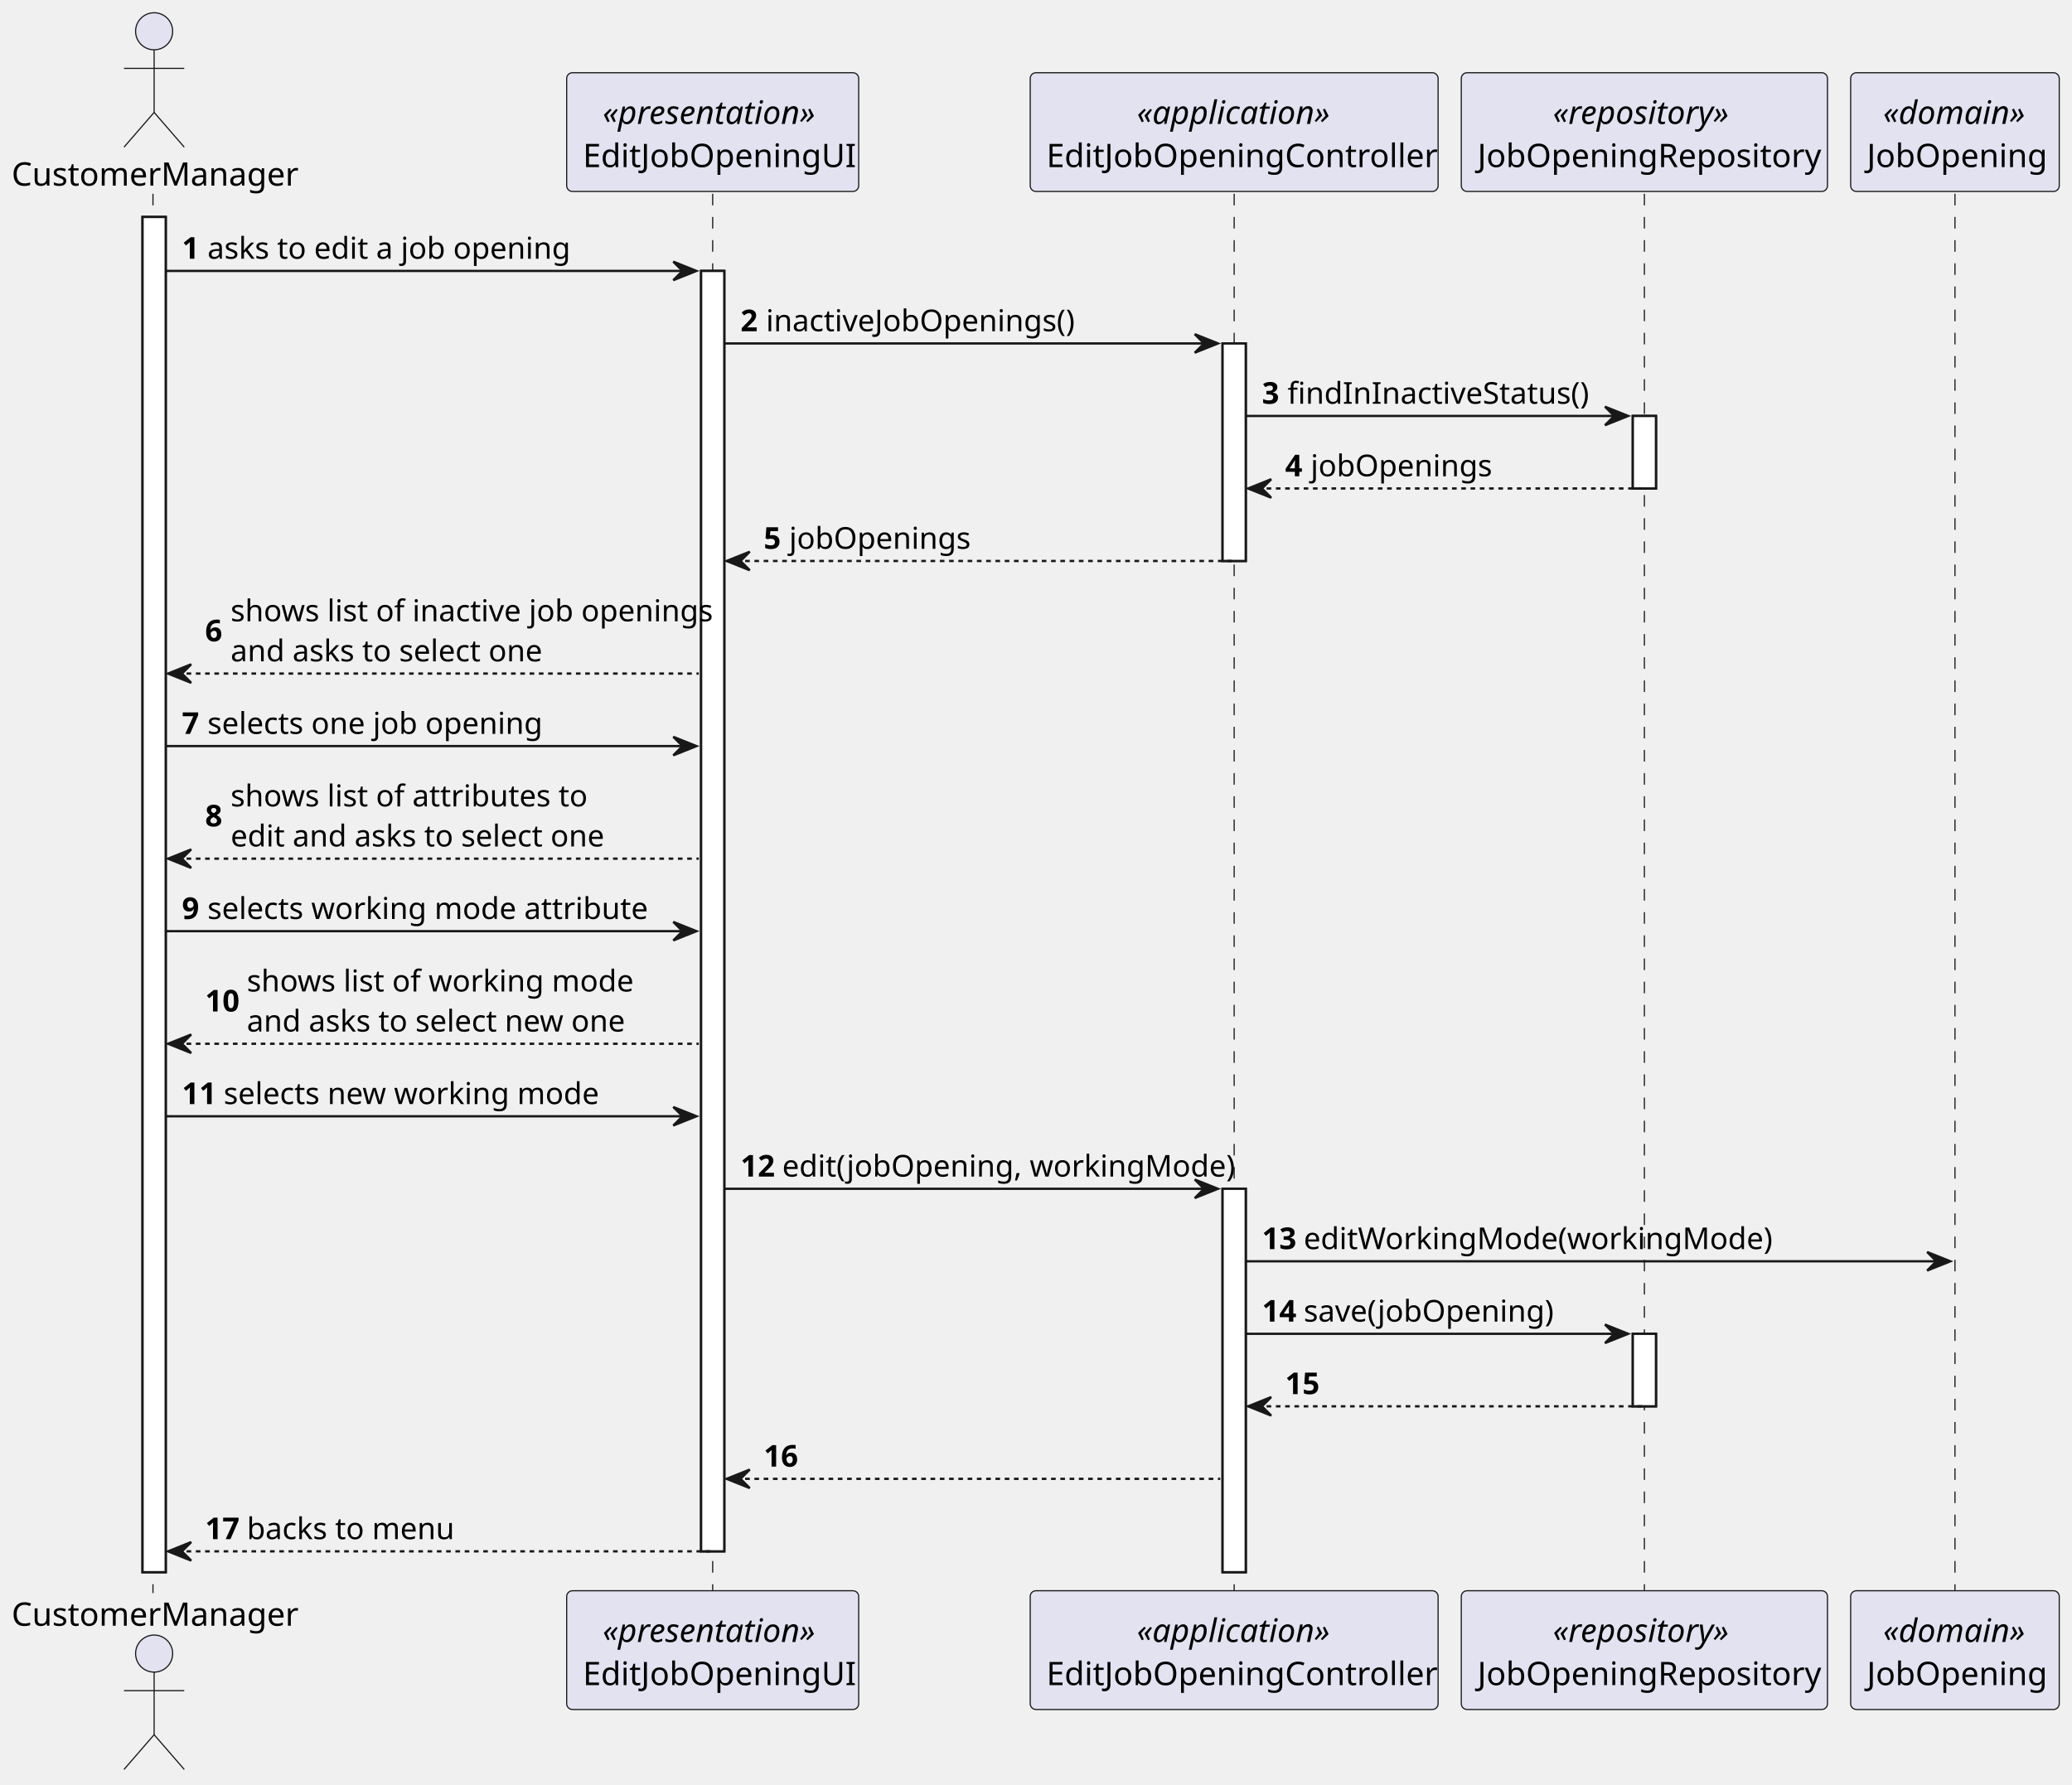
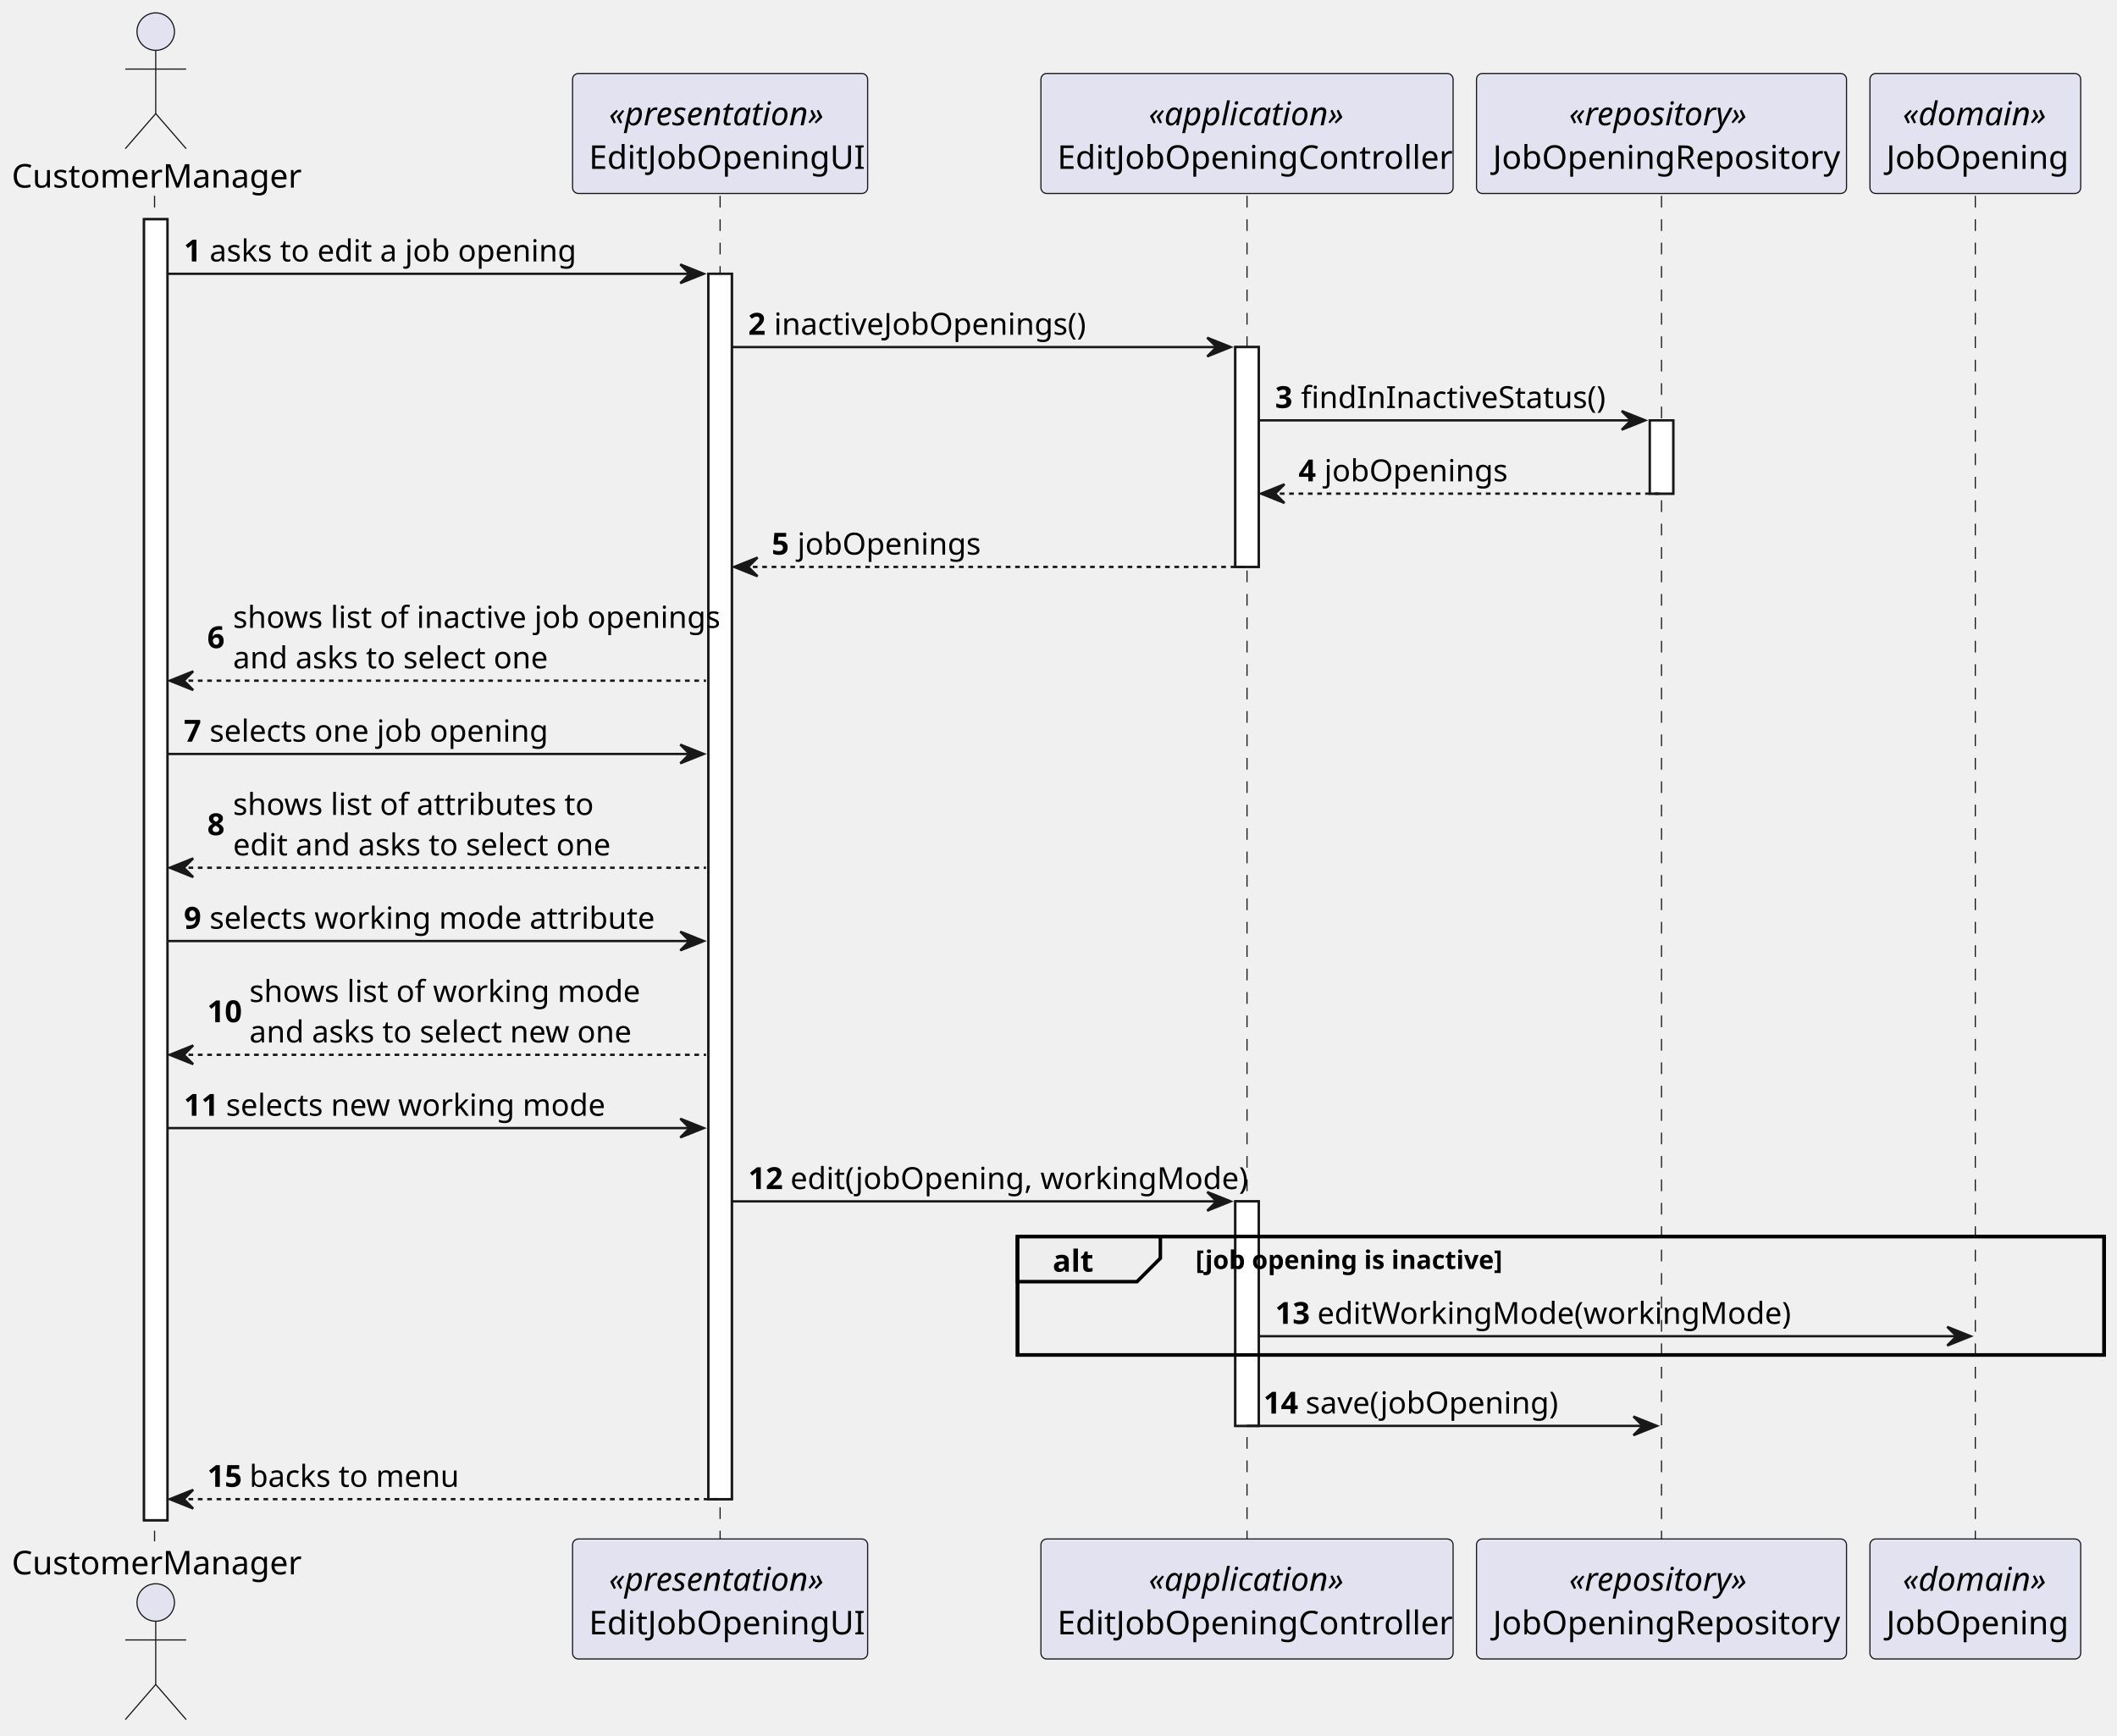
- <svg xmlns="http://www.w3.org/2000/svg" contentStyleType="text/css" height="770px" preserveAspectRatio="none" style="width:894px;height:770px;background:#FFFFFF;" version="1.1" viewBox="0 0 894 770" width="894px" zoomAndPan="magnify">
+ <svg xmlns="http://www.w3.org/2000/svg" contentStyleType="text/css" height="741px" preserveAspectRatio="none" style="width:904px;height:741px;background:#FFFFFF;" version="1.1" viewBox="0 0 904 741" width="904px" zoomAndPan="magnify">
  <defs />
  <g>
-     <rect fill="#FFFFFF" height="584.82" style="stroke:#181818;stroke-width:1.0;" width="10" x="61.5" y="93.621" />
-     <rect fill="#FFFFFF" height="552.529" style="stroke:#181818;stroke-width:1.0;" width="10" x="302.5" y="116.912" />
+     <rect fill="#FFFFFF" height="555.529" style="stroke:#181818;stroke-width:1.0;" width="10" x="61.5" y="93.621" />
+     <rect fill="#FFFFFF" height="523.238" style="stroke:#181818;stroke-width:1.0;" width="10" x="302.5" y="116.912" />
    <rect fill="#FFFFFF" height="93.873" style="stroke:#181818;stroke-width:1.0;" width="10" x="527.5" y="148.203" />
-     <rect fill="#FFFFFF" height="165.455" style="stroke:#181818;stroke-width:1.0;" width="10" x="527.5" y="512.986" />
+     <rect fill="#FFFFFF" height="95.873" style="stroke:#181818;stroke-width:1.0;" width="10" x="527.5" y="512.986" />
    <rect fill="#FFFFFF" height="31.291" style="stroke:#181818;stroke-width:1.0;" width="10" x="704.5" y="179.494" />
-     <rect fill="#FFFFFF" height="31.291" style="stroke:#181818;stroke-width:1.0;" width="10" x="704.5" y="575.568" />
-     <line style="stroke:#181818;stroke-width:0.5;stroke-dasharray:5.0,5.0;" x1="66" x2="66" y1="83.621" y2="687.441" />
-     <line style="stroke:#181818;stroke-width:0.5;stroke-dasharray:5.0,5.0;" x1="307.5" x2="307.5" y1="83.621" y2="687.441" />
-     <line style="stroke:#181818;stroke-width:0.5;stroke-dasharray:5.0,5.0;" x1="532.5" x2="532.5" y1="83.621" y2="687.441" />
-     <line style="stroke:#181818;stroke-width:0.5;stroke-dasharray:5.0,5.0;" x1="709.5" x2="709.5" y1="83.621" y2="687.441" />
-     <line style="stroke:#181818;stroke-width:0.5;stroke-dasharray:5.0,5.0;" x1="843.5" x2="843.5" y1="83.621" y2="687.441" />
+     <rect fill="none" height="50.582" style="stroke:#000000;stroke-width:1.5;" width="464" x="434.5" y="527.986" />
+     <line style="stroke:#181818;stroke-width:0.5;stroke-dasharray:5.0,5.0;" x1="66" x2="66" y1="83.621" y2="658.15" />
+     <line style="stroke:#181818;stroke-width:0.5;stroke-dasharray:5.0,5.0;" x1="307.5" x2="307.5" y1="83.621" y2="658.15" />
+     <line style="stroke:#181818;stroke-width:0.5;stroke-dasharray:5.0,5.0;" x1="532.5" x2="532.5" y1="83.621" y2="658.15" />
+     <line style="stroke:#181818;stroke-width:0.5;stroke-dasharray:5.0,5.0;" x1="709.5" x2="709.5" y1="83.621" y2="658.15" />
+     <line style="stroke:#181818;stroke-width:0.5;stroke-dasharray:5.0,5.0;" x1="843.5" x2="843.5" y1="83.621" y2="658.15" />
    <text fill="#000000" font-family="sans-serif" font-size="14" lengthAdjust="spacing" textLength="117" x="5" y="80.107">CustomerManager</text>
    <ellipse cx="66.5" cy="13.5" fill="#E2E2F0" rx="8" ry="8" style="stroke:#181818;stroke-width:0.5;" />
    <path d="M66.5,21.5 L66.5,48.5 M53.5,29.5 L79.5,29.5 M66.5,48.5 L53.5,63.5 M66.5,48.5 L79.5,63.5 " fill="none" style="stroke:#181818;stroke-width:0.5;" />
-     <text fill="#000000" font-family="sans-serif" font-size="14" lengthAdjust="spacing" textLength="117" x="5" y="701.549">CustomerManager</text>
-     <ellipse cx="66.5" cy="713.562" fill="#E2E2F0" rx="8" ry="8" style="stroke:#181818;stroke-width:0.5;" />
-     <path d="M66.5,721.562 L66.5,748.562 M53.5,729.562 L79.5,729.562 M66.5,748.562 L53.5,763.562 M66.5,748.562 L79.5,763.562 " fill="none" style="stroke:#181818;stroke-width:0.5;" />
+     <text fill="#000000" font-family="sans-serif" font-size="14" lengthAdjust="spacing" textLength="117" x="5" y="672.258">CustomerManager</text>
+     <ellipse cx="66.5" cy="684.271" fill="#E2E2F0" rx="8" ry="8" style="stroke:#181818;stroke-width:0.5;" />
+     <path d="M66.5,692.271 L66.5,719.271 M53.5,700.271 L79.5,700.271 M66.5,719.271 L53.5,734.271 M66.5,719.271 L79.5,734.271 " fill="none" style="stroke:#181818;stroke-width:0.5;" />
    <rect fill="#E2E2F0" height="51.242" rx="2.5" ry="2.5" style="stroke:#181818;stroke-width:0.5;" width="126" x="244.5" y="31.379" />
    <text fill="#000000" font-family="sans-serif" font-size="14" font-style="italic" lengthAdjust="spacing" textLength="95" x="260" y="53.486">«presentation»</text>
    <text fill="#000000" font-family="sans-serif" font-size="14" lengthAdjust="spacing" textLength="112" x="251.5" y="72.107">EditJobOpeningUI</text>
-     <rect fill="#E2E2F0" height="51.242" rx="2.5" ry="2.5" style="stroke:#181818;stroke-width:0.5;" width="126" x="244.5" y="686.441" />
-     <text fill="#000000" font-family="sans-serif" font-size="14" font-style="italic" lengthAdjust="spacing" textLength="95" x="260" y="708.549">«presentation»</text>
-     <text fill="#000000" font-family="sans-serif" font-size="14" lengthAdjust="spacing" textLength="112" x="251.5" y="727.17">EditJobOpeningUI</text>
+     <rect fill="#E2E2F0" height="51.242" rx="2.5" ry="2.5" style="stroke:#181818;stroke-width:0.5;" width="126" x="244.5" y="657.15" />
+     <text fill="#000000" font-family="sans-serif" font-size="14" font-style="italic" lengthAdjust="spacing" textLength="95" x="260" y="679.258">«presentation»</text>
+     <text fill="#000000" font-family="sans-serif" font-size="14" lengthAdjust="spacing" textLength="112" x="251.5" y="697.879">EditJobOpeningUI</text>
    <rect fill="#E2E2F0" height="51.242" rx="2.5" ry="2.5" style="stroke:#181818;stroke-width:0.5;" width="176" x="444.5" y="31.379" />
    <text fill="#000000" font-family="sans-serif" font-size="14" font-style="italic" lengthAdjust="spacing" textLength="84" x="490.5" y="53.486">«application»</text>
    <text fill="#000000" font-family="sans-serif" font-size="14" lengthAdjust="spacing" textLength="162" x="451.5" y="72.107">EditJobOpeningController</text>
-     <rect fill="#E2E2F0" height="51.242" rx="2.5" ry="2.5" style="stroke:#181818;stroke-width:0.5;" width="176" x="444.5" y="686.441" />
-     <text fill="#000000" font-family="sans-serif" font-size="14" font-style="italic" lengthAdjust="spacing" textLength="84" x="490.5" y="708.549">«application»</text>
-     <text fill="#000000" font-family="sans-serif" font-size="14" lengthAdjust="spacing" textLength="162" x="451.5" y="727.17">EditJobOpeningController</text>
+     <rect fill="#E2E2F0" height="51.242" rx="2.5" ry="2.5" style="stroke:#181818;stroke-width:0.5;" width="176" x="444.5" y="657.15" />
+     <text fill="#000000" font-family="sans-serif" font-size="14" font-style="italic" lengthAdjust="spacing" textLength="84" x="490.5" y="679.258">«application»</text>
+     <text fill="#000000" font-family="sans-serif" font-size="14" lengthAdjust="spacing" textLength="162" x="451.5" y="697.879">EditJobOpeningController</text>
    <rect fill="#E2E2F0" height="51.242" rx="2.5" ry="2.5" style="stroke:#181818;stroke-width:0.5;" width="158" x="630.5" y="31.379" />
    <text fill="#000000" font-family="sans-serif" font-size="14" font-style="italic" lengthAdjust="spacing" textLength="79" x="670" y="53.486">«repository»</text>
    <text fill="#000000" font-family="sans-serif" font-size="14" lengthAdjust="spacing" textLength="144" x="637.5" y="72.107">JobOpeningRepository</text>
-     <rect fill="#E2E2F0" height="51.242" rx="2.5" ry="2.5" style="stroke:#181818;stroke-width:0.5;" width="158" x="630.5" y="686.441" />
-     <text fill="#000000" font-family="sans-serif" font-size="14" font-style="italic" lengthAdjust="spacing" textLength="79" x="670" y="708.549">«repository»</text>
-     <text fill="#000000" font-family="sans-serif" font-size="14" lengthAdjust="spacing" textLength="144" x="637.5" y="727.17">JobOpeningRepository</text>
+     <rect fill="#E2E2F0" height="51.242" rx="2.5" ry="2.5" style="stroke:#181818;stroke-width:0.5;" width="158" x="630.5" y="657.15" />
+     <text fill="#000000" font-family="sans-serif" font-size="14" font-style="italic" lengthAdjust="spacing" textLength="79" x="670" y="679.258">«repository»</text>
+     <text fill="#000000" font-family="sans-serif" font-size="14" lengthAdjust="spacing" textLength="144" x="637.5" y="697.879">JobOpeningRepository</text>
    <rect fill="#E2E2F0" height="51.242" rx="2.5" ry="2.5" style="stroke:#181818;stroke-width:0.5;" width="90" x="798.5" y="31.379" />
    <text fill="#000000" font-family="sans-serif" font-size="14" font-style="italic" lengthAdjust="spacing" textLength="62" x="812.5" y="53.486">«domain»</text>
    <text fill="#000000" font-family="sans-serif" font-size="14" lengthAdjust="spacing" textLength="76" x="805.5" y="72.107">JobOpening</text>
-     <rect fill="#E2E2F0" height="51.242" rx="2.5" ry="2.5" style="stroke:#181818;stroke-width:0.5;" width="90" x="798.5" y="686.441" />
-     <text fill="#000000" font-family="sans-serif" font-size="14" font-style="italic" lengthAdjust="spacing" textLength="62" x="812.5" y="708.549">«domain»</text>
-     <text fill="#000000" font-family="sans-serif" font-size="14" lengthAdjust="spacing" textLength="76" x="805.5" y="727.17">JobOpening</text>
-     <rect fill="#FFFFFF" height="584.82" style="stroke:#181818;stroke-width:1.0;" width="10" x="61.5" y="93.621" />
-     <rect fill="#FFFFFF" height="552.529" style="stroke:#181818;stroke-width:1.0;" width="10" x="302.5" y="116.912" />
+     <rect fill="#E2E2F0" height="51.242" rx="2.5" ry="2.5" style="stroke:#181818;stroke-width:0.5;" width="90" x="798.5" y="657.15" />
+     <text fill="#000000" font-family="sans-serif" font-size="14" font-style="italic" lengthAdjust="spacing" textLength="62" x="812.5" y="679.258">«domain»</text>
+     <text fill="#000000" font-family="sans-serif" font-size="14" lengthAdjust="spacing" textLength="76" x="805.5" y="697.879">JobOpening</text>
+     <rect fill="#FFFFFF" height="555.529" style="stroke:#181818;stroke-width:1.0;" width="10" x="61.5" y="93.621" />
+     <rect fill="#FFFFFF" height="523.238" style="stroke:#181818;stroke-width:1.0;" width="10" x="302.5" y="116.912" />
    <rect fill="#FFFFFF" height="93.873" style="stroke:#181818;stroke-width:1.0;" width="10" x="527.5" y="148.203" />
-     <rect fill="#FFFFFF" height="165.455" style="stroke:#181818;stroke-width:1.0;" width="10" x="527.5" y="512.986" />
+     <rect fill="#FFFFFF" height="95.873" style="stroke:#181818;stroke-width:1.0;" width="10" x="527.5" y="512.986" />
    <rect fill="#FFFFFF" height="31.291" style="stroke:#181818;stroke-width:1.0;" width="10" x="704.5" y="179.494" />
-     <rect fill="#FFFFFF" height="31.291" style="stroke:#181818;stroke-width:1.0;" width="10" x="704.5" y="575.568" />
    <polygon fill="#181818" points="290.5,112.912,300.5,116.912,290.5,120.912,294.5,116.912" style="stroke:#181818;stroke-width:1.0;" />
    <line style="stroke:#181818;stroke-width:1.0;" x1="71.5" x2="296.5" y1="116.912" y2="116.912" />
    <text fill="#000000" font-family="sans-serif" font-size="13" font-weight="bold" lengthAdjust="spacing" textLength="7" x="78.5" y="111.649">1</text>
    <text fill="#000000" font-family="sans-serif" font-size="13" lengthAdjust="spacing" textLength="149" x="89.5" y="111.649">asks to edit a job opening</text>
    <polygon fill="#181818" points="515.5,144.203,525.5,148.203,515.5,152.203,519.5,148.203" style="stroke:#181818;stroke-width:1.0;" />
    <line style="stroke:#181818;stroke-width:1.0;" x1="312.5" x2="521.5" y1="148.203" y2="148.203" />
    <text fill="#000000" font-family="sans-serif" font-size="13" font-weight="bold" lengthAdjust="spacing" textLength="7" x="319.5" y="142.94">2</text>
    <text fill="#000000" font-family="sans-serif" font-size="13" lengthAdjust="spacing" textLength="126" x="330.5" y="142.94">inactiveJobOpenings()</text>
    <polygon fill="#181818" points="692.5,175.494,702.5,179.494,692.5,183.494,696.5,179.494" style="stroke:#181818;stroke-width:1.0;" />
    <line style="stroke:#181818;stroke-width:1.0;" x1="537.5" x2="698.5" y1="179.494" y2="179.494" />
    <text fill="#000000" font-family="sans-serif" font-size="13" font-weight="bold" lengthAdjust="spacing" textLength="7" x="544.5" y="174.231">3</text>
    <text fill="#000000" font-family="sans-serif" font-size="13" lengthAdjust="spacing" textLength="119" x="555.5" y="174.231">findInInactiveStatus()</text>
    <polygon fill="#181818" points="548.5,206.785,538.5,210.785,548.5,214.785,544.5,210.785" style="stroke:#181818;stroke-width:1.0;" />
    <line style="stroke:#181818;stroke-width:1.0;stroke-dasharray:2.0,2.0;" x1="542.5" x2="708.5" y1="210.785" y2="210.785" />
    <text fill="#000000" font-family="sans-serif" font-size="13" font-weight="bold" lengthAdjust="spacing" textLength="7" x="554.5" y="205.523">4</text>
    <text fill="#000000" font-family="sans-serif" font-size="13" lengthAdjust="spacing" textLength="72" x="565.5" y="205.523">jobOpenings</text>
    <polygon fill="#181818" points="323.5,238.076,313.5,242.076,323.5,246.076,319.5,242.076" style="stroke:#181818;stroke-width:1.0;" />
    <line style="stroke:#181818;stroke-width:1.0;stroke-dasharray:2.0,2.0;" x1="317.5" x2="531.5" y1="242.076" y2="242.076" />
    <text fill="#000000" font-family="sans-serif" font-size="13" font-weight="bold" lengthAdjust="spacing" textLength="7" x="329.5" y="236.814">5</text>
    <text fill="#000000" font-family="sans-serif" font-size="13" lengthAdjust="spacing" textLength="72" x="340.5" y="236.814">jobOpenings</text>
    <polygon fill="#181818" points="82.5,286.658,72.5,290.658,82.5,294.658,78.5,290.658" style="stroke:#181818;stroke-width:1.0;" />
    <line style="stroke:#181818;stroke-width:1.0;stroke-dasharray:2.0,2.0;" x1="76.5" x2="301.5" y1="290.658" y2="290.658" />
    <text fill="#000000" font-family="sans-serif" font-size="13" font-weight="bold" lengthAdjust="spacing" textLength="7" x="88.5" y="276.75">6</text>
    <text fill="#000000" font-family="sans-serif" font-size="13" lengthAdjust="spacing" textLength="196" x="99.5" y="268.104">shows list of inactive job openings</text>
    <text fill="#000000" font-family="sans-serif" font-size="13" lengthAdjust="spacing" textLength="132" x="99.5" y="285.396">and asks to select one</text>
    <polygon fill="#181818" points="290.5,317.949,300.5,321.949,290.5,325.949,294.5,321.949" style="stroke:#181818;stroke-width:1.0;" />
    <line style="stroke:#181818;stroke-width:1.0;" x1="71.5" x2="296.5" y1="321.949" y2="321.949" />
    <text fill="#000000" font-family="sans-serif" font-size="13" font-weight="bold" lengthAdjust="spacing" textLength="7" x="78.5" y="316.687">7</text>
    <text fill="#000000" font-family="sans-serif" font-size="13" lengthAdjust="spacing" textLength="137" x="89.5" y="316.687">selects one job opening</text>
    <polygon fill="#181818" points="82.5,366.531,72.5,370.531,82.5,374.531,78.5,370.531" style="stroke:#181818;stroke-width:1.0;" />
    <line style="stroke:#181818;stroke-width:1.0;stroke-dasharray:2.0,2.0;" x1="76.5" x2="301.5" y1="370.531" y2="370.531" />
    <text fill="#000000" font-family="sans-serif" font-size="13" font-weight="bold" lengthAdjust="spacing" textLength="7" x="88.5" y="356.623">8</text>
    <text fill="#000000" font-family="sans-serif" font-size="13" lengthAdjust="spacing" textLength="145" x="99.5" y="347.978">shows list of attributes to</text>
    <text fill="#000000" font-family="sans-serif" font-size="13" lengthAdjust="spacing" textLength="157" x="99.5" y="365.269">edit and asks to select one</text>
    <polygon fill="#181818" points="290.5,397.822,300.5,401.822,290.5,405.822,294.5,401.822" style="stroke:#181818;stroke-width:1.0;" />
    <line style="stroke:#181818;stroke-width:1.0;" x1="71.5" x2="296.5" y1="401.822" y2="401.822" />
    <text fill="#000000" font-family="sans-serif" font-size="13" font-weight="bold" lengthAdjust="spacing" textLength="7" x="78.5" y="396.56">9</text>
    <text fill="#000000" font-family="sans-serif" font-size="13" lengthAdjust="spacing" textLength="177" x="89.5" y="396.56">selects working mode attribute</text>
    <polygon fill="#181818" points="82.5,446.404,72.5,450.404,82.5,454.404,78.5,450.404" style="stroke:#181818;stroke-width:1.0;" />
    <line style="stroke:#181818;stroke-width:1.0;stroke-dasharray:2.0,2.0;" x1="76.5" x2="301.5" y1="450.404" y2="450.404" />
    <text fill="#000000" font-family="sans-serif" font-size="13" font-weight="bold" lengthAdjust="spacing" textLength="14" x="88.5" y="436.496">10</text>
    <text fill="#000000" font-family="sans-serif" font-size="13" lengthAdjust="spacing" textLength="156" x="106.5" y="427.851">shows list of working mode</text>
    <text fill="#000000" font-family="sans-serif" font-size="13" lengthAdjust="spacing" textLength="159" x="106.5" y="445.142">and asks to select new one</text>
    <polygon fill="#181818" points="290.5,477.695,300.5,481.695,290.5,485.695,294.5,481.695" style="stroke:#181818;stroke-width:1.0;" />
    <line style="stroke:#181818;stroke-width:1.0;" x1="71.5" x2="296.5" y1="481.695" y2="481.695" />
    <text fill="#000000" font-family="sans-serif" font-size="13" font-weight="bold" lengthAdjust="spacing" textLength="14" x="78.5" y="476.433">11</text>
    <text fill="#000000" font-family="sans-serif" font-size="13" lengthAdjust="spacing" textLength="153" x="96.5" y="476.433">selects new working mode</text>
    <polygon fill="#181818" points="515.5,508.986,525.5,512.986,515.5,516.986,519.5,512.986" style="stroke:#181818;stroke-width:1.0;" />
    <line style="stroke:#181818;stroke-width:1.0;" x1="312.5" x2="521.5" y1="512.986" y2="512.986" />
    <text fill="#000000" font-family="sans-serif" font-size="13" font-weight="bold" lengthAdjust="spacing" textLength="14" x="319.5" y="507.724">12</text>
    <text fill="#000000" font-family="sans-serif" font-size="13" lengthAdjust="spacing" textLength="178" x="337.5" y="507.724">edit(jobOpening, workingMode)</text>
-     <polygon fill="#181818" points="831.5,540.277,841.5,544.277,831.5,548.277,835.5,544.277" style="stroke:#181818;stroke-width:1.0;" />
-     <line style="stroke:#181818;stroke-width:1.0;" x1="537.5" x2="837.5" y1="544.277" y2="544.277" />
-     <text fill="#000000" font-family="sans-serif" font-size="13" font-weight="bold" lengthAdjust="spacing" textLength="14" x="544.5" y="539.015">13</text>
-     <text fill="#000000" font-family="sans-serif" font-size="13" lengthAdjust="spacing" textLength="185" x="562.5" y="539.015">editWorkingMode(workingMode)</text>
-     <polygon fill="#181818" points="692.5,571.568,702.5,575.568,692.5,579.568,696.5,575.568" style="stroke:#181818;stroke-width:1.0;" />
-     <line style="stroke:#181818;stroke-width:1.0;" x1="537.5" x2="698.5" y1="575.568" y2="575.568" />
-     <text fill="#000000" font-family="sans-serif" font-size="13" font-weight="bold" lengthAdjust="spacing" textLength="14" x="544.5" y="570.306">14</text>
-     <text fill="#000000" font-family="sans-serif" font-size="13" lengthAdjust="spacing" textLength="99" x="562.5" y="570.306">save(jobOpening)</text>
-     <polygon fill="#181818" points="548.5,602.859,538.5,606.859,548.5,610.859,544.5,606.859" style="stroke:#181818;stroke-width:1.0;" />
-     <line style="stroke:#181818;stroke-width:1.0;stroke-dasharray:2.0,2.0;" x1="542.5" x2="708.5" y1="606.859" y2="606.859" />
-     <text fill="#000000" font-family="sans-serif" font-size="13" font-weight="bold" lengthAdjust="spacing" textLength="14" x="554.5" y="601.597">15</text>
-     <text fill="#000000" font-family="sans-serif" font-size="13" lengthAdjust="spacing" textLength="4" x="572.5" y="601.597"> </text>
-     <polygon fill="#181818" points="323.5,634.15,313.5,638.15,323.5,642.15,319.5,638.15" style="stroke:#181818;stroke-width:1.0;" />
-     <line style="stroke:#181818;stroke-width:1.0;stroke-dasharray:2.0,2.0;" x1="317.5" x2="526.5" y1="638.15" y2="638.15" />
-     <text fill="#000000" font-family="sans-serif" font-size="13" font-weight="bold" lengthAdjust="spacing" textLength="14" x="329.5" y="632.888">16</text>
-     <text fill="#000000" font-family="sans-serif" font-size="13" lengthAdjust="spacing" textLength="4" x="347.5" y="632.888"> </text>
-     <polygon fill="#181818" points="82.5,665.441,72.5,669.441,82.5,673.441,78.5,669.441" style="stroke:#181818;stroke-width:1.0;" />
-     <line style="stroke:#181818;stroke-width:1.0;stroke-dasharray:2.0,2.0;" x1="76.5" x2="306.5" y1="669.441" y2="669.441" />
-     <text fill="#000000" font-family="sans-serif" font-size="13" font-weight="bold" lengthAdjust="spacing" textLength="14" x="88.5" y="664.179">17</text>
-     <text fill="#000000" font-family="sans-serif" font-size="13" lengthAdjust="spacing" textLength="86" x="106.5" y="664.179">backs to menu</text>
+     <path d="M434.5,527.986 L495.5,527.986 L495.5,537.277 L485.5,547.277 L434.5,547.277 L434.5,527.986 " fill="#EEEEEE" style="stroke:#000000;stroke-width:1.5;" />
+     <rect fill="none" height="50.582" style="stroke:#000000;stroke-width:1.5;" width="464" x="434.5" y="527.986" />
+     <text fill="#000000" font-family="sans-serif" font-size="13" font-weight="bold" lengthAdjust="spacing" textLength="16" x="449.5" y="543.015">alt</text>
+     <text fill="#000000" font-family="sans-serif" font-size="11" font-weight="bold" lengthAdjust="spacing" textLength="131" x="510.5" y="541.856">[job opening is inactive]</text>
+     <polygon fill="#181818" points="831.5,566.568,841.5,570.568,831.5,574.568,835.5,570.568" style="stroke:#181818;stroke-width:1.0;" />
+     <line style="stroke:#181818;stroke-width:1.0;" x1="537.5" x2="837.5" y1="570.568" y2="570.568" />
+     <text fill="#000000" font-family="sans-serif" font-size="13" font-weight="bold" lengthAdjust="spacing" textLength="14" x="544.5" y="565.306">13</text>
+     <text fill="#000000" font-family="sans-serif" font-size="13" lengthAdjust="spacing" textLength="185" x="562.5" y="565.306">editWorkingMode(workingMode)</text>
+     <polygon fill="#181818" points="697.5,604.859,707.5,608.859,697.5,612.859,701.5,608.859" style="stroke:#181818;stroke-width:1.0;" />
+     <line style="stroke:#181818;stroke-width:1.0;" x1="532.5" x2="703.5" y1="608.859" y2="608.859" />
+     <text fill="#000000" font-family="sans-serif" font-size="13" font-weight="bold" lengthAdjust="spacing" textLength="14" x="539.5" y="603.597">14</text>
+     <text fill="#000000" font-family="sans-serif" font-size="13" lengthAdjust="spacing" textLength="99" x="557.5" y="603.597">save(jobOpening)</text>
+     <polygon fill="#181818" points="82.5,636.15,72.5,640.15,82.5,644.15,78.5,640.15" style="stroke:#181818;stroke-width:1.0;" />
+     <line style="stroke:#181818;stroke-width:1.0;stroke-dasharray:2.0,2.0;" x1="76.5" x2="306.5" y1="640.15" y2="640.15" />
+     <text fill="#000000" font-family="sans-serif" font-size="13" font-weight="bold" lengthAdjust="spacing" textLength="14" x="88.5" y="634.888">15</text>
+     <text fill="#000000" font-family="sans-serif" font-size="13" lengthAdjust="spacing" textLength="86" x="106.5" y="634.888">backs to menu</text>
  </g>
</svg>
